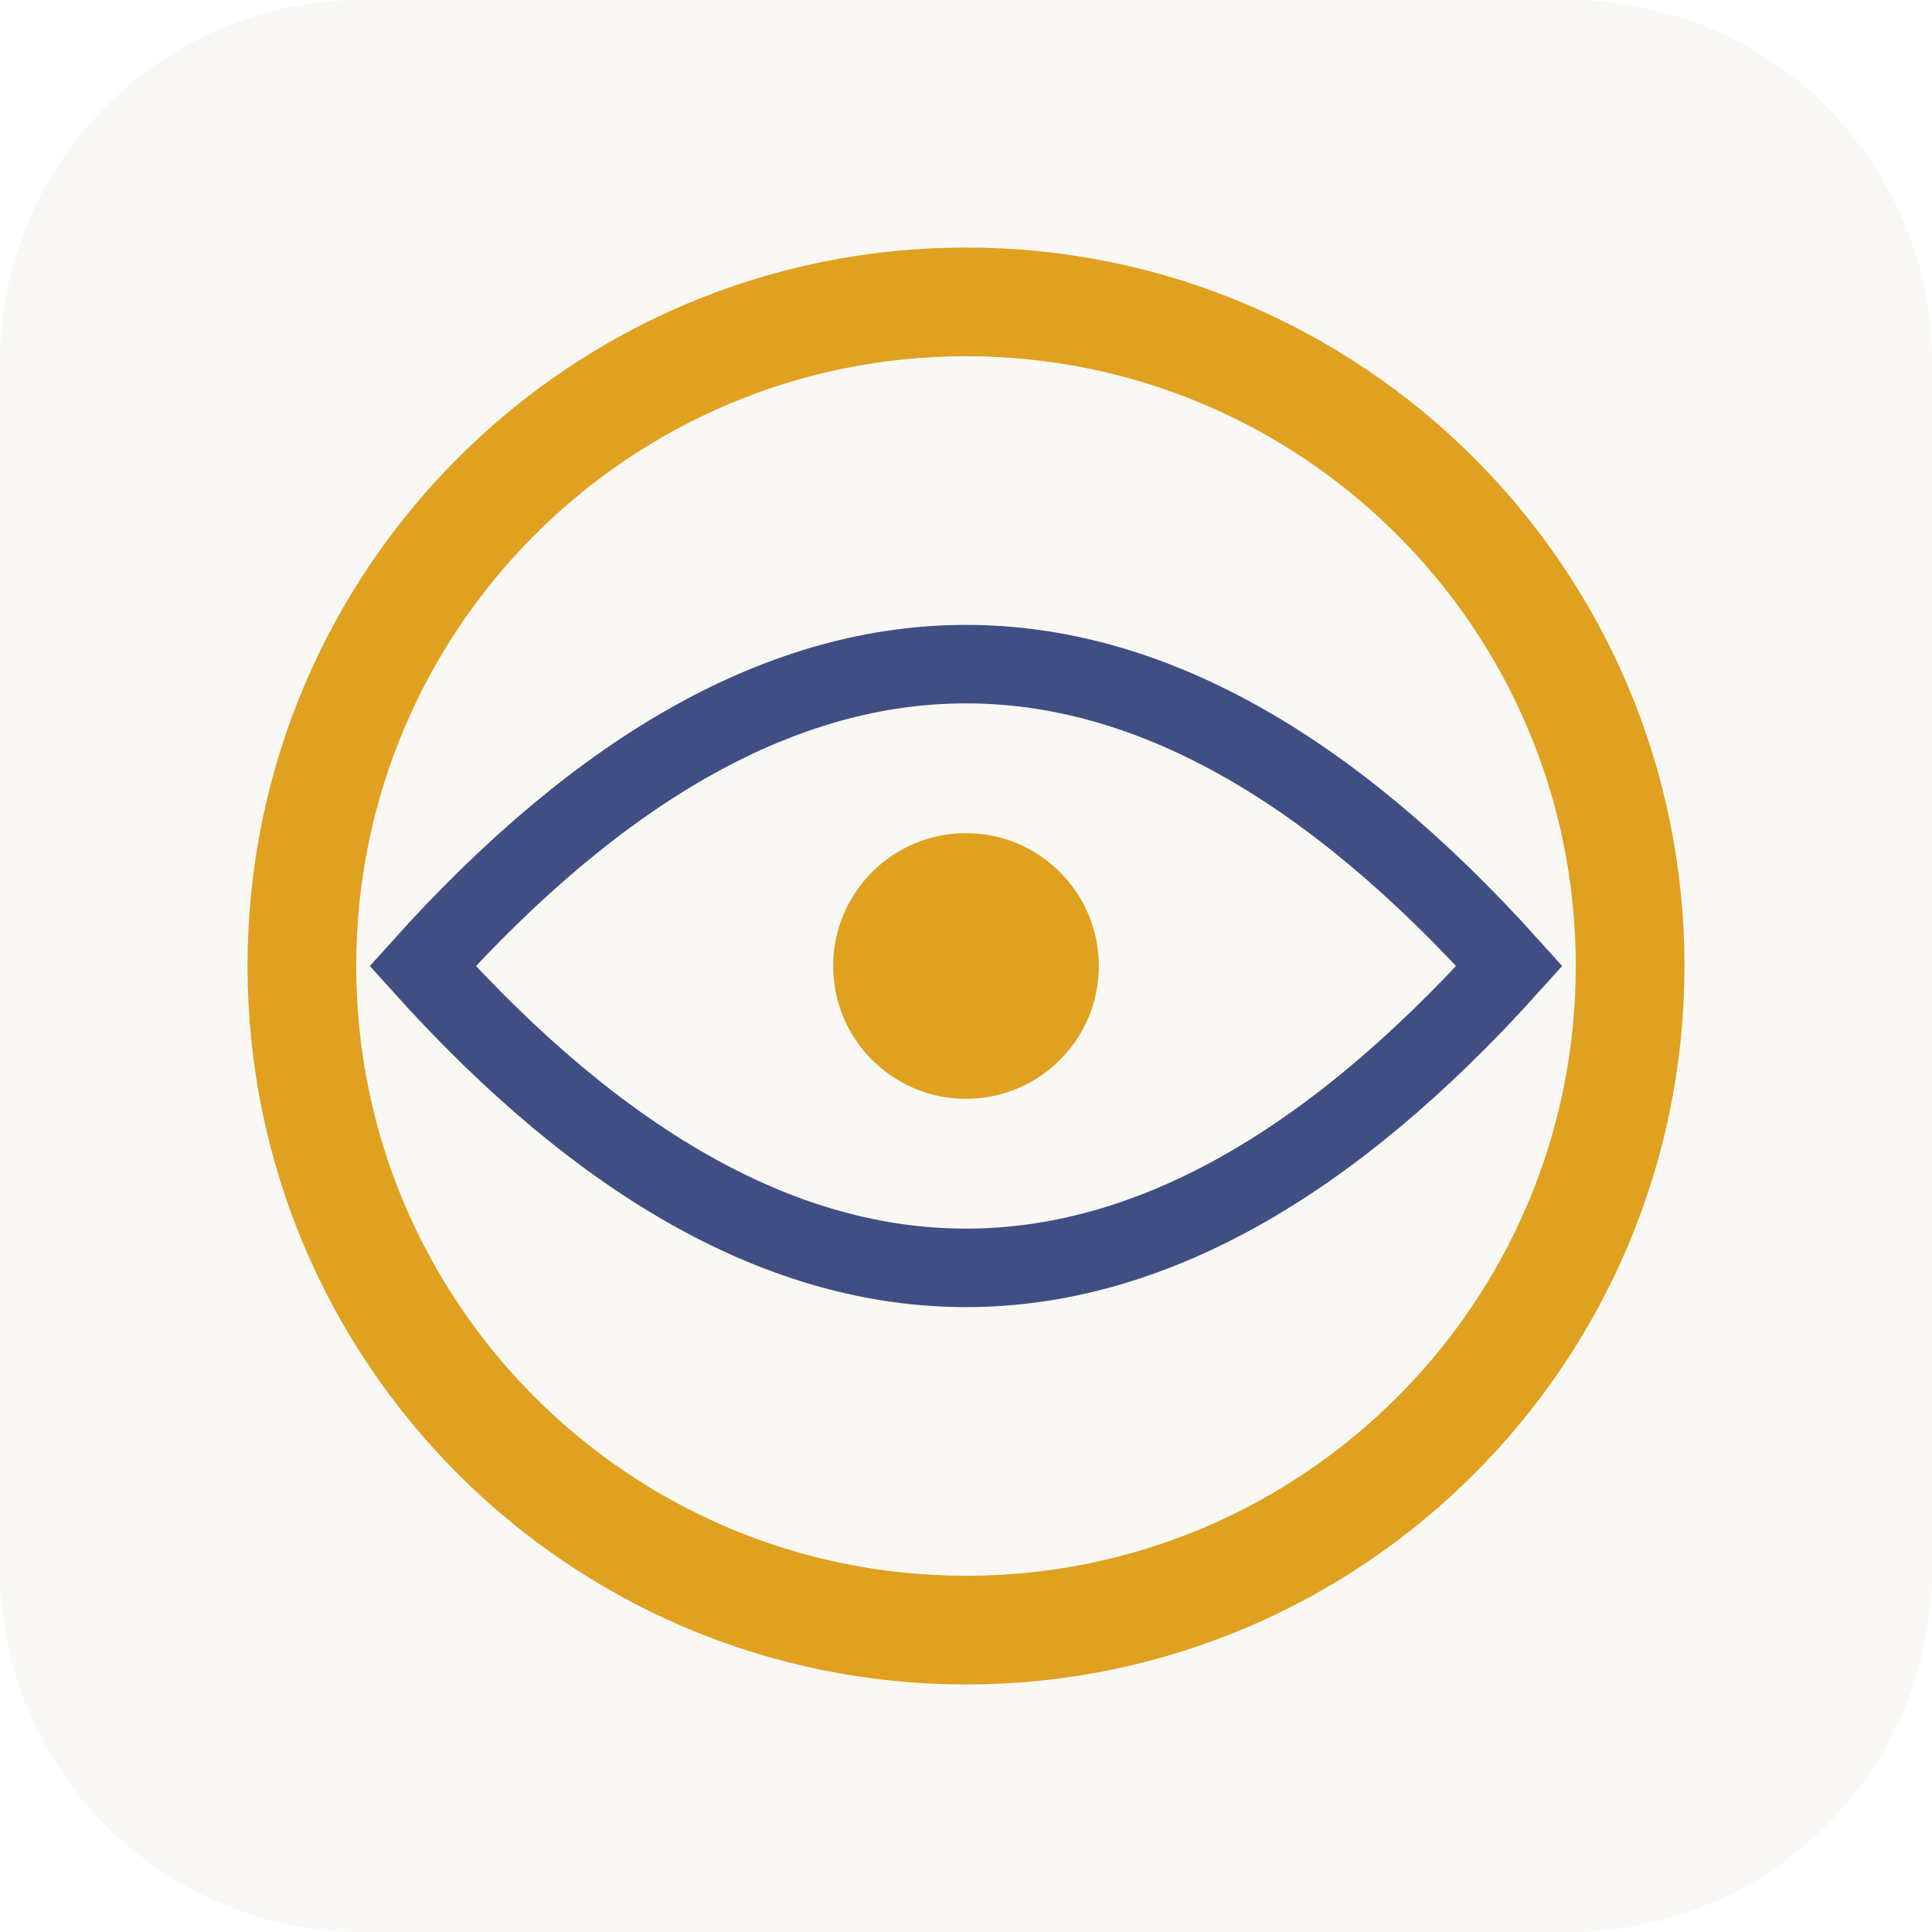
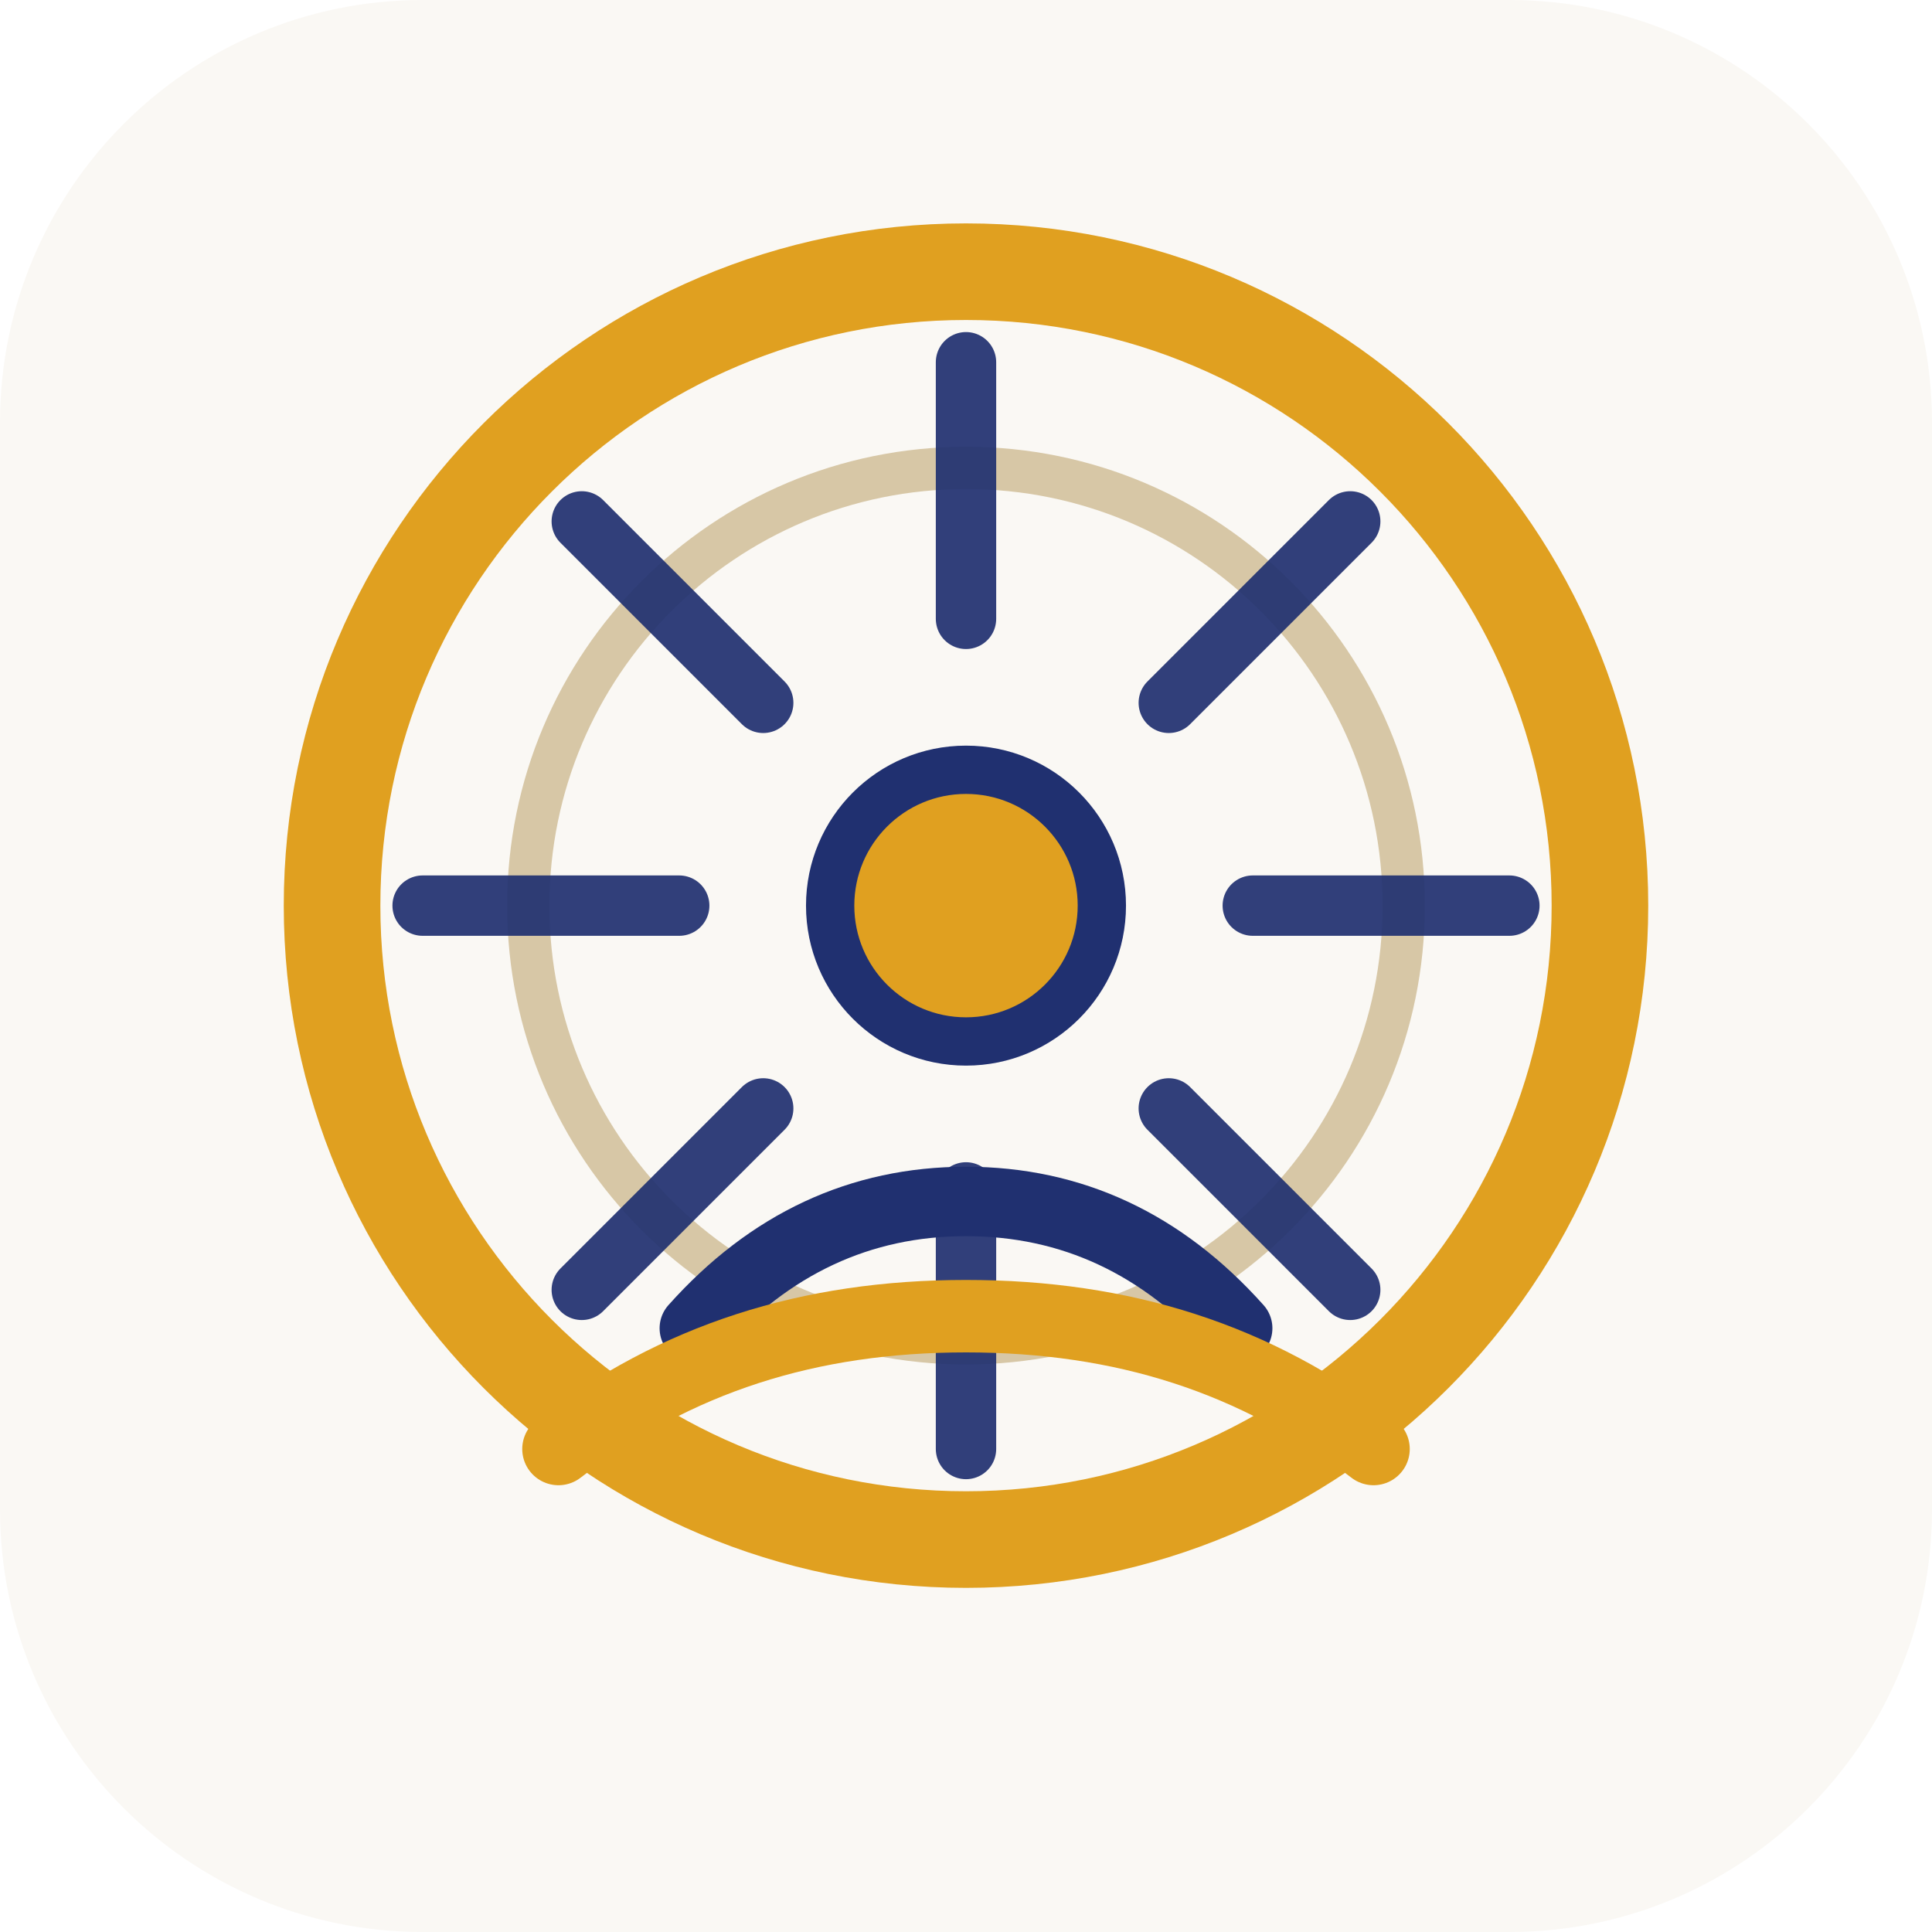
- <svg xmlns="http://www.w3.org/2000/svg" viewBox="0 0 32 32">
-   <rect width="32" height="32" rx="6" fill="#FAF8F4" />
-   <circle cx="16" cy="16" r="11" fill="none" stroke="#E0A020" stroke-width="1.8" />
-   <path d="M7 16 Q16 6 25 16 Q16 26 7 16 Z" fill="none" stroke="#203070" stroke-width="1.3" opacity=".85" />
-   <circle cx="16" cy="16" r="2.2" fill="#E0A020" />
+ <svg xmlns="http://www.w3.org/2000/svg" viewBox="0 0 64 64" fill="none">
+   <rect width="64" height="64" rx="14" fill="#FAF8F4" />
+   <circle cx="32" cy="30" r="21" stroke="#E0A020" stroke-width="3.2" />
+   <circle cx="32" cy="30" r="14.5" stroke="#D7C7A6" stroke-width="1.4" />
+   <g stroke="#203070" stroke-linecap="round" opacity=".92">
+     <path d="M32 12V20.5" stroke-width="2" />
+     <path d="M32 12V20.5" stroke-width="2" transform="rotate(45 32 30)" />
+     <path d="M32 12V20.5" stroke-width="2" transform="rotate(90 32 30)" />
+     <path d="M32 12V20.5" stroke-width="2" transform="rotate(135 32 30)" />
+     <path d="M32 12V20.5" stroke-width="2" transform="rotate(180 32 30)" />
+     <path d="M32 12V20.5" stroke-width="2" transform="rotate(225 32 30)" />
+     <path d="M32 12V20.5" stroke-width="2" transform="rotate(270 32 30)" />
+     <path d="M32 12V20.5" stroke-width="2" transform="rotate(315 32 30)" />
+   </g>
+   <circle cx="32" cy="30" r="4.5" fill="#E0A020" stroke="#203070" stroke-width="1.6" />
+   <path d="M23 44C25.5 41.2 28.5 39.8 32 39.8C35.5 39.8 38.5 41.2 41 44" stroke="#203070" stroke-width="2.3" stroke-linecap="round" />
+   <path d="M18.5 48C22.4 45 26.8 43.6 32 43.6C37.2 43.6 41.6 45 45.5 48" stroke="#E0A020" stroke-width="2.4" stroke-linecap="round" />
</svg>
